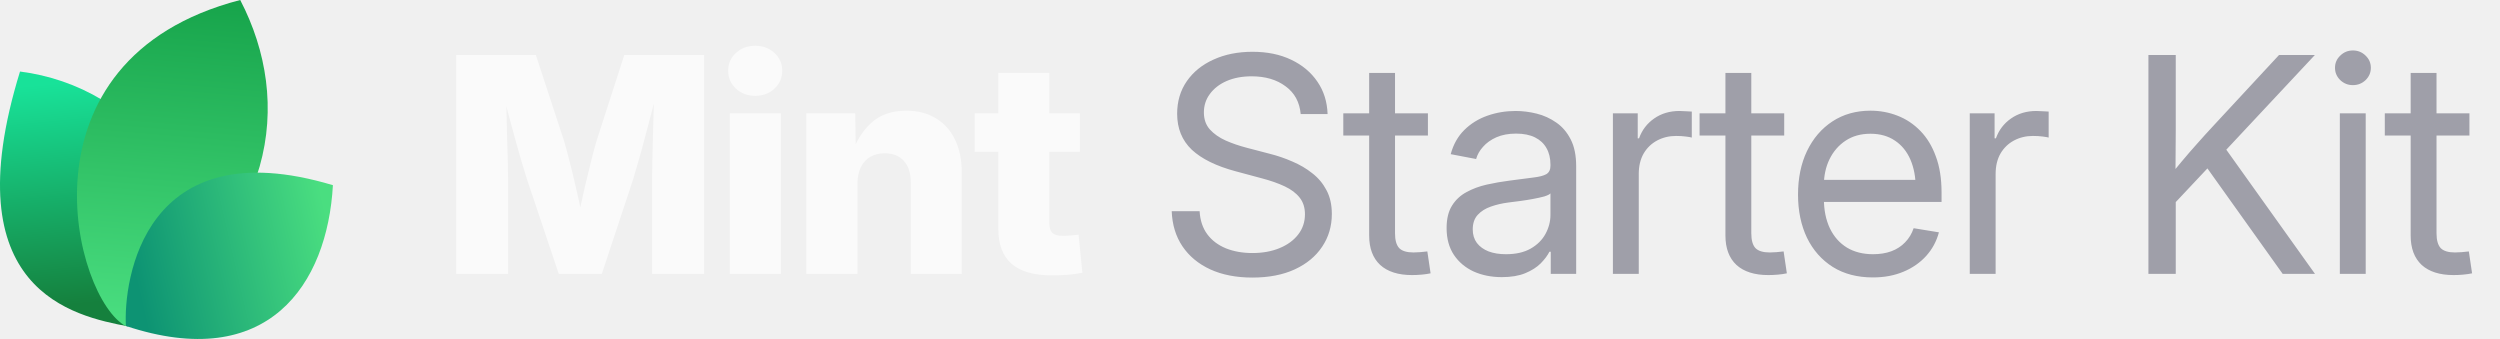
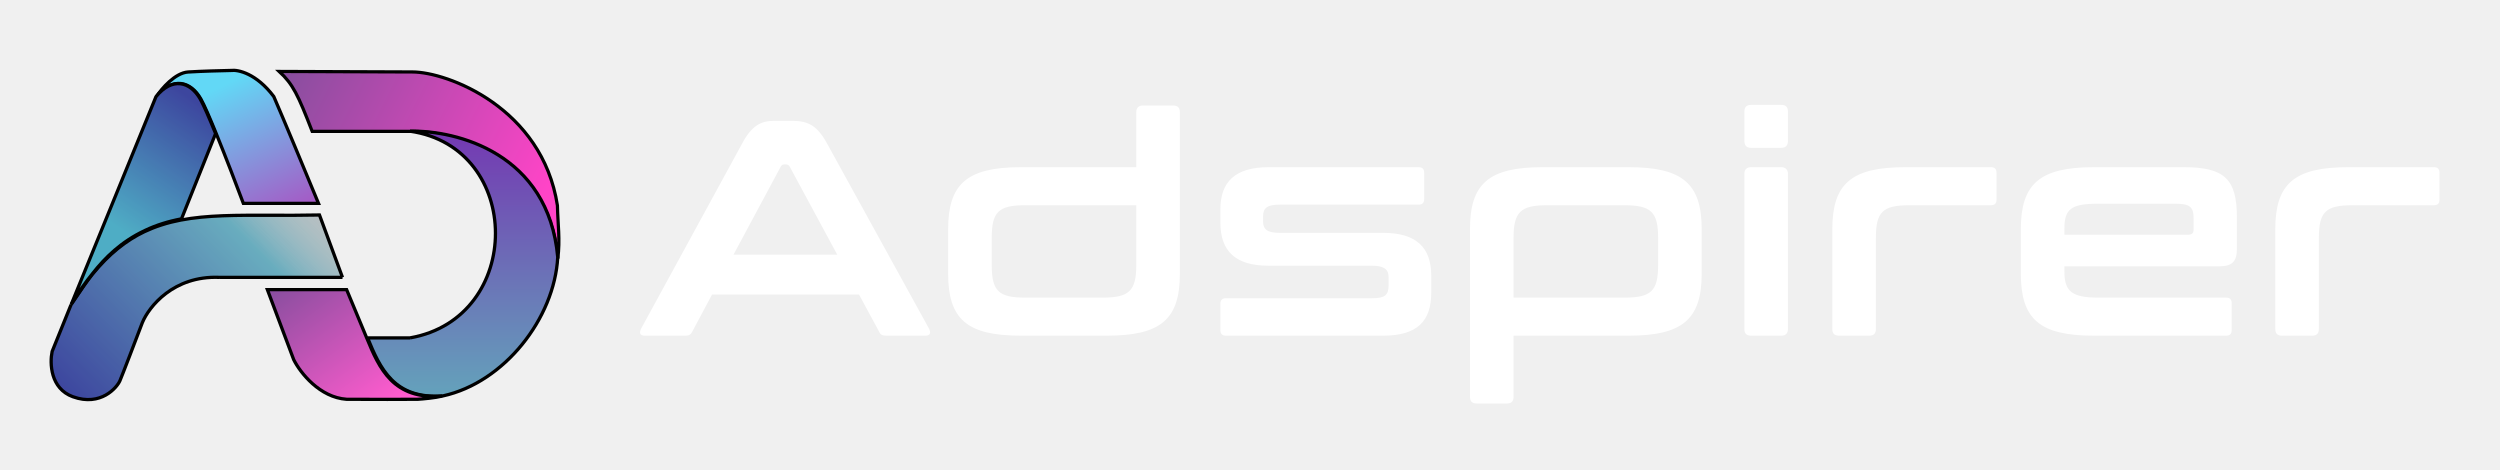
- <svg xmlns="http://www.w3.org/2000/svg" width="177" height="24" viewBox="0 0 177 24" fill="none">
-   <path d="M9.061 23.108C5.268 22.377 -3.391 20.627 1.417 5.064C9.634 6.099 16.973 14.064 9.061 23.108Z" fill="url(#paint0_linear_17557_2145)" />
-   <path d="M8.919 23.094C5.276 21.222 0.784 4.209 17.007 0C20.757 7.193 19.621 16.545 8.919 23.094Z" fill="url(#paint1_linear_17557_2145)" />
-   <path d="M8.914 23.079C8.735 19.882 10.159 9.085 23.57 13.111C23.181 20.123 18.984 26.418 8.914 23.079Z" fill="url(#paint2_linear_17557_2145)" />
-   <path d="M32.301 19.392V3.894H37.938L39.925 9.948C40.036 10.315 40.164 10.787 40.31 11.362C40.462 11.938 40.611 12.552 40.757 13.204C40.91 13.855 41.048 14.483 41.173 15.086C41.305 15.682 41.412 16.192 41.495 16.615H40.695C40.771 16.192 40.871 15.682 40.996 15.086C41.128 14.49 41.267 13.866 41.412 13.214C41.565 12.562 41.714 11.948 41.86 11.373C42.005 10.79 42.133 10.315 42.244 9.948L44.2 3.894H49.848V19.392H46.166V12.704C46.166 12.357 46.173 11.917 46.187 11.383C46.2 10.849 46.214 10.27 46.228 9.646C46.249 9.022 46.266 8.391 46.28 7.753C46.301 7.115 46.311 6.519 46.311 5.964H46.623C46.485 6.561 46.332 7.181 46.166 7.826C45.999 8.471 45.833 9.102 45.666 9.719C45.507 10.336 45.351 10.901 45.198 11.414C45.053 11.928 44.928 12.357 44.824 12.704L42.608 19.392H39.561L37.314 12.704C37.203 12.357 37.072 11.928 36.919 11.414C36.773 10.901 36.614 10.34 36.441 9.729C36.274 9.112 36.104 8.481 35.931 7.836C35.764 7.192 35.608 6.567 35.463 5.964H35.827C35.834 6.512 35.844 7.105 35.858 7.743C35.872 8.374 35.886 9.005 35.9 9.636C35.92 10.26 35.938 10.839 35.952 11.373C35.965 11.907 35.972 12.351 35.972 12.704V19.392H32.301ZM51.668 19.392V8.024H55.288V19.392H51.668ZM53.468 6.786C52.927 6.786 52.473 6.616 52.105 6.276C51.738 5.93 51.554 5.507 51.554 5.007C51.554 4.508 51.738 4.088 52.105 3.749C52.473 3.409 52.927 3.239 53.468 3.239C54.009 3.239 54.463 3.409 54.83 3.749C55.198 4.082 55.382 4.501 55.382 5.007C55.382 5.507 55.198 5.93 54.83 6.276C54.463 6.616 54.009 6.786 53.468 6.786ZM60.708 13.027V19.392H57.088V8.024H60.551L60.593 10.967H60.281C60.593 10.024 61.061 9.268 61.685 8.7C62.309 8.124 63.138 7.836 64.171 7.836C64.975 7.836 65.672 8.017 66.262 8.377C66.851 8.731 67.302 9.234 67.614 9.885C67.933 10.537 68.092 11.307 68.092 12.194V19.392H64.483V12.912C64.483 12.26 64.32 11.754 63.994 11.394C63.675 11.033 63.221 10.853 62.632 10.853C62.25 10.853 61.914 10.936 61.623 11.102C61.332 11.269 61.106 11.515 60.947 11.841C60.787 12.16 60.708 12.555 60.708 13.027ZM76.456 8.024V10.749H69.008V8.024H76.456ZM70.683 5.163H74.292V15.783C74.292 16.102 74.361 16.334 74.5 16.48C74.646 16.625 74.899 16.698 75.259 16.698C75.405 16.698 75.596 16.688 75.831 16.667C76.074 16.646 76.251 16.629 76.362 16.615L76.632 19.309C76.313 19.378 75.963 19.427 75.582 19.455C75.207 19.482 74.836 19.496 74.469 19.496C73.2 19.496 72.25 19.222 71.619 18.674C70.995 18.127 70.683 17.308 70.683 16.22V5.163Z" fill="#FAFAFA" />
-   <path d="M88.667 19.652C87.523 19.652 86.528 19.458 85.682 19.07C84.843 18.681 84.188 18.137 83.716 17.437C83.245 16.736 82.992 15.908 82.957 14.951H84.933C84.968 15.596 85.148 16.14 85.474 16.584C85.8 17.021 86.24 17.354 86.795 17.582C87.35 17.804 87.974 17.915 88.667 17.915C89.388 17.915 90.026 17.801 90.581 17.572C91.143 17.343 91.583 17.024 91.902 16.615C92.228 16.199 92.391 15.717 92.391 15.169C92.391 14.698 92.266 14.306 92.017 13.994C91.767 13.675 91.413 13.408 90.956 13.193C90.498 12.978 89.954 12.787 89.323 12.621L87.502 12.132C86.123 11.765 85.082 11.255 84.382 10.603C83.689 9.944 83.342 9.095 83.342 8.055C83.342 7.174 83.571 6.404 84.028 5.746C84.486 5.087 85.117 4.577 85.921 4.217C86.726 3.849 87.645 3.666 88.678 3.666C89.718 3.666 90.63 3.853 91.413 4.227C92.204 4.602 92.824 5.122 93.275 5.787C93.726 6.446 93.965 7.209 93.993 8.076H92.089C92.013 7.23 91.656 6.574 91.018 6.11C90.387 5.638 89.586 5.403 88.615 5.403C87.95 5.403 87.36 5.513 86.847 5.735C86.341 5.957 85.946 6.262 85.661 6.651C85.377 7.032 85.235 7.469 85.235 7.961C85.235 8.447 85.377 8.849 85.661 9.168C85.946 9.48 86.317 9.74 86.774 9.948C87.232 10.149 87.724 10.319 88.251 10.457L89.884 10.884C90.439 11.023 90.977 11.206 91.496 11.435C92.023 11.657 92.495 11.934 92.911 12.267C93.334 12.593 93.67 12.995 93.92 13.474C94.17 13.945 94.294 14.504 94.294 15.149C94.294 16.015 94.066 16.788 93.608 17.468C93.157 18.148 92.512 18.681 91.673 19.07C90.834 19.458 89.832 19.652 88.667 19.652ZM101.097 8.024V9.594H95.106V8.024H101.097ZM96.937 5.163H98.767V16.521C98.767 17 98.865 17.347 99.059 17.562C99.26 17.77 99.6 17.874 100.078 17.874C100.21 17.874 100.366 17.867 100.546 17.853C100.733 17.832 100.903 17.815 101.056 17.801L101.285 19.351C101.097 19.392 100.886 19.423 100.65 19.444C100.414 19.465 100.189 19.475 99.974 19.475C98.996 19.475 98.244 19.236 97.717 18.758C97.197 18.272 96.937 17.579 96.937 16.677V5.163ZM106.33 19.621C105.595 19.621 104.932 19.489 104.343 19.226C103.754 18.955 103.285 18.564 102.939 18.05C102.592 17.53 102.419 16.896 102.419 16.147C102.419 15.495 102.547 14.965 102.804 14.556C103.06 14.146 103.403 13.828 103.833 13.599C104.263 13.363 104.742 13.186 105.269 13.068C105.796 12.95 106.333 12.857 106.881 12.787C107.574 12.69 108.132 12.617 108.555 12.569C108.978 12.52 109.287 12.441 109.481 12.33C109.675 12.212 109.772 12.014 109.772 11.737V11.654C109.772 11.203 109.679 10.815 109.492 10.489C109.311 10.163 109.041 9.91 108.68 9.729C108.32 9.549 107.872 9.459 107.338 9.459C106.805 9.459 106.34 9.546 105.945 9.719C105.556 9.892 105.241 10.118 104.998 10.395C104.755 10.665 104.593 10.953 104.509 11.258L102.71 10.915C102.897 10.222 103.22 9.65 103.677 9.199C104.135 8.748 104.679 8.412 105.31 8.19C105.941 7.968 106.607 7.857 107.307 7.857C107.8 7.857 108.295 7.92 108.795 8.044C109.301 8.169 109.765 8.381 110.188 8.679C110.611 8.97 110.951 9.369 111.208 9.875C111.464 10.374 111.593 11.005 111.593 11.768V19.392H109.793V17.822H109.7C109.568 18.085 109.363 18.359 109.086 18.643C108.809 18.921 108.444 19.153 107.994 19.34C107.543 19.527 106.988 19.621 106.33 19.621ZM106.621 17.998C107.321 17.998 107.904 17.867 108.368 17.603C108.84 17.333 109.19 16.986 109.419 16.563C109.654 16.133 109.772 15.682 109.772 15.211V13.692C109.703 13.769 109.554 13.841 109.325 13.911C109.096 13.973 108.829 14.032 108.524 14.088C108.226 14.143 107.921 14.192 107.609 14.233C107.304 14.275 107.033 14.309 106.798 14.337C106.354 14.393 105.938 14.49 105.549 14.628C105.168 14.76 104.86 14.954 104.624 15.211C104.388 15.467 104.27 15.811 104.27 16.241C104.27 16.615 104.367 16.934 104.561 17.198C104.762 17.461 105.04 17.662 105.393 17.801C105.747 17.933 106.156 17.998 106.621 17.998ZM114.193 19.392V8.024H115.951V9.792H116.045C116.253 9.209 116.61 8.741 117.116 8.388C117.622 8.034 118.219 7.857 118.905 7.857C119.058 7.857 119.217 7.864 119.384 7.878C119.55 7.885 119.682 7.892 119.779 7.899V9.74C119.716 9.719 119.578 9.695 119.363 9.667C119.155 9.639 118.922 9.625 118.666 9.625C118.174 9.625 117.726 9.733 117.324 9.948C116.922 10.163 116.603 10.471 116.367 10.874C116.138 11.276 116.024 11.758 116.024 12.319V19.392H114.193ZM126.322 8.024V9.594H120.33V8.024H126.322ZM122.161 5.163H123.992V16.521C123.992 17 124.089 17.347 124.283 17.562C124.484 17.77 124.824 17.874 125.302 17.874C125.434 17.874 125.59 17.867 125.77 17.853C125.958 17.832 126.127 17.815 126.28 17.801L126.509 19.351C126.322 19.392 126.11 19.423 125.874 19.444C125.639 19.465 125.413 19.475 125.198 19.475C124.221 19.475 123.468 19.236 122.941 18.758C122.421 18.272 122.161 17.579 122.161 16.677V5.163ZM132.604 19.642C131.502 19.642 130.555 19.396 129.765 18.903C128.974 18.404 128.364 17.714 127.934 16.834C127.511 15.946 127.3 14.927 127.3 13.775C127.3 12.611 127.511 11.584 127.934 10.697C128.364 9.802 128.964 9.102 129.734 8.596C130.51 8.089 131.408 7.836 132.428 7.836C133.1 7.836 133.738 7.954 134.341 8.19C134.952 8.426 135.489 8.783 135.954 9.261C136.425 9.74 136.793 10.343 137.056 11.071C137.327 11.792 137.462 12.645 137.462 13.63V14.296H128.433V12.735H136.463L135.631 13.297C135.631 12.541 135.506 11.876 135.257 11.3C135.007 10.725 134.643 10.277 134.165 9.958C133.686 9.632 133.107 9.469 132.428 9.469C131.748 9.469 131.162 9.632 130.67 9.958C130.177 10.284 129.796 10.725 129.526 11.279C129.262 11.827 129.13 12.441 129.13 13.12V14.046C129.13 14.864 129.273 15.572 129.557 16.168C129.841 16.757 130.243 17.211 130.763 17.53C131.283 17.842 131.901 17.998 132.615 17.998C133.093 17.998 133.523 17.929 133.905 17.79C134.293 17.645 134.619 17.433 134.882 17.156C135.153 16.879 135.354 16.546 135.486 16.157L137.275 16.449C137.108 17.08 136.81 17.634 136.38 18.113C135.95 18.591 135.413 18.966 134.768 19.236C134.123 19.507 133.402 19.642 132.604 19.642ZM139.459 19.392V8.024H141.217V9.792H141.311C141.519 9.209 141.876 8.741 142.382 8.388C142.888 8.034 143.485 7.857 144.171 7.857C144.324 7.857 144.483 7.864 144.649 7.878C144.816 7.885 144.948 7.892 145.045 7.899V9.74C144.982 9.719 144.844 9.695 144.629 9.667C144.421 9.639 144.188 9.625 143.932 9.625C143.439 9.625 142.992 9.733 142.59 9.948C142.188 10.163 141.869 10.471 141.633 10.874C141.404 11.276 141.29 11.758 141.29 12.319V19.392H139.459ZM153.429 14.961V12.715C153.783 12.257 154.136 11.82 154.49 11.404C154.844 10.981 155.204 10.565 155.572 10.156C155.939 9.74 156.314 9.327 156.695 8.918L161.355 3.894H163.893L157.277 10.967H157.184L153.429 14.961ZM152.108 19.392V3.894H154.043V9.241L154.022 12.559L154.043 13.505V19.392H152.108ZM161.615 19.392L155.967 11.477L157.173 9.969L163.903 19.392H161.615ZM165.661 19.392V8.024H167.492V19.392H165.661ZM166.587 6.027C166.24 6.027 165.942 5.909 165.692 5.673C165.443 5.43 165.318 5.139 165.318 4.799C165.318 4.459 165.443 4.172 165.692 3.936C165.942 3.693 166.24 3.572 166.587 3.572C166.934 3.572 167.232 3.693 167.482 3.936C167.731 4.172 167.856 4.459 167.856 4.799C167.856 5.139 167.731 5.43 167.482 5.673C167.232 5.909 166.934 6.027 166.587 6.027ZM174.836 8.024V9.594H168.844V8.024H174.836ZM170.675 5.163H172.506V16.521C172.506 17 172.603 17.347 172.797 17.562C172.998 17.77 173.338 17.874 173.816 17.874C173.948 17.874 174.104 17.867 174.284 17.853C174.472 17.832 174.641 17.815 174.794 17.801L175.023 19.351C174.836 19.392 174.624 19.423 174.388 19.444C174.153 19.465 173.927 19.475 173.712 19.475C172.735 19.475 171.982 19.236 171.455 18.758C170.935 18.272 170.675 17.579 170.675 16.677V5.163Z" fill="#9F9FA9" />
+ <svg xmlns="http://www.w3.org/2000/svg" width="782" height="147" viewBox="0 0 782 147" fill="none">
+   <path d="M128.992 22.507L87.338 22.347C91.655 26.345 93.238 29.71 97.651 41.095H127.698C142.098 40.762 171.615 48.251 174.488 80.871C175.24 74.798 174.488 70.237 174.361 64.28C169.632 33.672 139.919 22.507 128.992 22.507Z" fill="url(#paint0_linear_3586_2714)" stroke="black" stroke-width="1.009" />
+   <path d="M138.563 123.837C123.292 125.003 118.909 115.243 114.978 105.688H128.263C164.001 99.413 163.775 46.117 128.263 41.039C142.662 40.707 171.586 47.835 174.46 80.455C173.425 99.603 157.734 119.635 138.563 123.837Z" fill="url(#paint1_linear_3586_2714)" />
+   <path d="M114.978 105.688C118.909 115.243 123.292 125.003 138.563 123.837C157.734 119.635 173.425 99.603 174.46 80.455C171.586 47.835 142.662 40.707 128.263 41.039C163.775 46.117 164.001 99.413 128.263 105.688M114.978 105.688C114.978 105.688 122.856 105.688 128.263 105.688M114.978 105.688H128.263" stroke="black" stroke-width="1.03" />
+   <path d="M138.309 123.896C123.038 125.062 118.655 115.302 114.724 105.747L108.422 90.597H83.637L91.872 112.504C93.924 116.608 100.027 124.336 108.422 124.896C116.736 124.96 126.703 124.922 130.648 124.896C132.324 124.789 136.204 124.439 138.309 123.896Z" fill="url(#paint2_linear_3586_2714)" stroke="black" stroke-width="1.03" />
+   <path fill-rule="evenodd" clip-rule="evenodd" d="M23.743 93.058C23.742 93.059 23.743 93.058 23.743 93.058C23.22 93.839 22.715 94.594 22.222 95.314C24.415 91.746 26.6 88.633 28.804 85.915C26.871 88.381 25.234 90.828 23.743 93.058ZM28.804 85.915C32.671 80.981 37.724 75.971 45.174 72.464C39.397 75.221 34.05 79.446 28.804 85.915ZM56.6 68.826C52.569 69.59 48.787 70.74 45.174 72.464C48.476 70.91 52.25 69.651 56.6 68.826Z" fill="url(#paint3_linear_3586_2714)" />
+   <path fill-rule="evenodd" clip-rule="evenodd" d="M23.743 93.058C23.742 93.059 23.743 93.058 23.743 93.058C23.22 93.839 22.715 94.594 22.222 95.314C24.415 91.746 26.6 88.633 28.804 85.915C26.871 88.381 25.234 90.828 23.743 93.058ZM28.804 85.915C32.671 80.981 37.724 75.971 45.174 72.464C39.397 75.221 34.05 79.446 28.804 85.915ZM56.6 68.826C52.569 69.59 48.787 70.74 45.174 72.464C48.476 70.91 52.25 69.651 56.6 68.826Z" fill="url(#paint4_linear_3586_2714)" />
+   <path fill-rule="evenodd" clip-rule="evenodd" d="M23.743 93.058C23.742 93.059 23.743 93.058 23.743 93.058C23.22 93.839 22.715 94.594 22.222 95.314C24.415 91.746 26.6 88.633 28.804 85.915C26.871 88.381 25.234 90.828 23.743 93.058ZM28.804 85.915C32.671 80.981 37.724 75.971 45.174 72.464C39.397 75.221 34.05 79.446 28.804 85.915ZM56.6 68.826C52.569 69.59 48.787 70.74 45.174 72.464C48.476 70.91 52.25 69.651 56.6 68.826Z" fill="url(#paint5_linear_3586_2714)" />
+   <path fill-rule="evenodd" clip-rule="evenodd" d="M23.743 93.058C23.742 93.059 23.743 93.058 23.743 93.058C23.22 93.839 22.715 94.594 22.222 95.314C24.415 91.746 26.6 88.633 28.804 85.915C26.871 88.381 25.234 90.828 23.743 93.058ZM28.804 85.915C32.671 80.981 37.724 75.971 45.174 72.464C39.397 75.221 34.05 79.446 28.804 85.915ZM56.6 68.826C52.569 69.59 48.787 70.74 45.174 72.464C48.476 70.91 52.25 69.651 56.6 68.826Z" fill="black" fill-opacity="0.2" />
+   <path d="M107.128 86.759L99.933 67.251C94.518 67.365 89.478 67.351 84.755 67.337C73.91 67.306 64.747 67.28 56.6 68.826C52.25 69.651 48.476 70.91 45.174 72.464C39.397 75.221 34.05 79.446 28.804 85.915C26.871 88.381 25.234 90.828 23.743 93.058C23.22 93.839 22.715 94.594 22.222 95.314L16.306 109.944C15.533 113.595 15.746 121.537 22.782 124.095C31.576 127.293 36.613 121.137 37.492 119.139C38.196 117.54 42.476 106.32 44.528 100.91C46.58 95.953 54.266 86.183 68.593 86.759L107.128 86.759Z" fill="url(#paint6_linear_3586_2714)" />
+   <path d="M107.128 86.759L99.933 67.251C94.518 67.365 89.478 67.351 84.755 67.337C73.91 67.306 64.747 67.28 56.6 68.826C52.25 69.651 48.476 70.91 45.174 72.464C39.397 75.221 34.05 79.446 28.804 85.915C26.871 88.381 25.234 90.828 23.743 93.058C23.22 93.839 22.715 94.594 22.222 95.314L16.306 109.944C15.533 113.595 15.746 121.537 22.782 124.095C31.576 127.293 36.613 121.137 37.492 119.139C38.196 117.54 42.476 106.32 44.528 100.91C46.58 95.953 54.266 86.183 68.593 86.759L107.128 86.759Z" fill="url(#paint7_linear_3586_2714)" />
+   <path d="M107.128 86.759L99.933 67.251C94.518 67.365 89.478 67.351 84.755 67.337C73.91 67.306 64.747 67.28 56.6 68.826C52.25 69.651 48.476 70.91 45.174 72.464C39.397 75.221 34.05 79.446 28.804 85.915C26.871 88.381 25.234 90.828 23.743 93.058C23.22 93.839 22.715 94.594 22.222 95.314L16.306 109.944C15.533 113.595 15.746 121.537 22.782 124.095C31.576 127.293 36.613 121.137 37.492 119.139C38.196 117.54 42.476 106.32 44.528 100.91C46.58 95.953 54.266 86.183 68.593 86.759L107.128 86.759Z" fill="url(#paint8_linear_3586_2714)" />
+   <path d="M107.128 86.759L99.933 67.251C94.518 67.365 89.478 67.351 84.755 67.337C73.91 67.306 64.747 67.28 56.6 68.826C52.25 69.651 48.476 70.91 45.174 72.464C39.397 75.221 34.05 79.446 28.804 85.915C26.871 88.381 25.234 90.828 23.743 93.058C23.22 93.839 22.715 94.594 22.222 95.314L16.306 109.944C15.533 113.595 15.746 121.537 22.782 124.095C31.576 127.293 36.613 121.137 37.492 119.139C38.196 117.54 42.476 106.32 44.528 100.91C46.58 95.953 54.266 86.183 68.593 86.759L107.128 86.759Z" fill="black" fill-opacity="0.2" />
+   <path d="M23.743 93.058C23.742 93.059 23.743 93.058 23.743 93.058ZM23.743 93.058C23.22 93.839 22.715 94.594 22.222 95.314M23.743 93.058C25.234 90.828 26.871 88.381 28.804 85.915M22.222 95.314C24.415 91.746 26.6 88.633 28.804 85.915M22.222 95.314L16.306 109.944C15.533 113.595 15.746 121.537 22.782 124.095C31.576 127.293 36.613 121.137 37.492 119.139C38.196 117.54 42.476 106.32 44.528 100.91C46.58 95.953 54.266 86.183 68.593 86.759M28.804 85.915C32.671 80.981 37.724 75.971 45.174 72.464M28.804 85.915C34.05 79.446 39.397 75.221 45.174 72.464M45.174 72.464C48.787 70.74 52.569 69.59 56.6 68.826M45.174 72.464C48.476 70.91 52.25 69.651 56.6 68.826M56.6 68.826C64.747 67.28 73.91 67.306 84.755 67.337C89.478 67.351 94.518 67.365 99.933 67.251L107.128 86.759M107.128 86.759L68.593 86.759M107.128 86.759C100.306 86.759 83.048 86.759 68.593 86.759" stroke="black" stroke-width="1.03" />
+   <path d="M58.853 22.519C54.76 22.775 50.538 27.742 48.939 30.194C53.976 23.958 59.653 25.317 62.85 30.994C63.864 32.792 65.63 36.874 67.602 41.707C70.608 49.076 74.094 58.189 76.122 63.613H99.627C96.083 55.032 88.322 36.334 85.636 30.194C80.2 22.967 74.47 21.746 72.284 22.039C69.513 22.093 62.946 22.263 58.853 22.519Z" fill="url(#paint9_linear_3586_2714)" />
+   <path d="M58.853 22.519C54.76 22.775 50.538 27.742 48.939 30.194C53.976 23.958 59.653 25.317 62.85 30.994C63.864 32.792 65.63 36.874 67.602 41.707C70.608 49.076 74.094 58.189 76.122 63.613H99.627C96.083 55.032 88.322 36.334 85.636 30.194C80.2 22.967 74.47 21.746 72.284 22.039C69.513 22.093 62.946 22.263 58.853 22.519Z" fill="url(#paint10_linear_3586_2714)" />
+   <path d="M58.853 22.519C54.76 22.775 50.538 27.742 48.939 30.194C53.976 23.958 59.653 25.317 62.85 30.994C63.864 32.792 65.63 36.874 67.602 41.707C70.608 49.076 74.094 58.189 76.122 63.613H99.627C96.083 55.032 88.322 36.334 85.636 30.194C80.2 22.967 74.47 21.746 72.284 22.039C69.513 22.093 62.946 22.263 58.853 22.519Z" fill="url(#paint11_linear_3586_2714)" />
+   <path d="M58.853 22.519C54.76 22.775 50.538 27.742 48.939 30.194C53.976 23.958 59.653 25.317 62.85 30.994C63.864 32.792 65.63 36.874 67.602 41.707C70.608 49.076 74.094 58.189 76.122 63.613H99.627C96.083 55.032 88.322 36.334 85.636 30.194C80.2 22.967 74.47 21.746 72.284 22.039C69.513 22.093 62.946 22.263 58.853 22.519Z" stroke="black" stroke-width="1.03" />
+   <path fill-rule="evenodd" clip-rule="evenodd" d="M23.916 92.686C23.916 92.686 23.917 92.686 23.916 92.686C23.394 93.467 22.889 94.222 22.396 94.941C24.588 91.374 26.774 88.26 28.978 85.543C27.045 88.009 25.408 90.456 23.916 92.686ZM28.978 85.543C32.845 80.609 37.898 75.598 45.347 72.092C39.57 74.848 34.224 79.073 28.978 85.543ZM56.774 68.453C52.743 69.218 48.961 70.367 45.347 72.092C48.65 70.537 52.424 69.278 56.774 68.453Z" fill="url(#paint12_linear_3586_2714)" />
+   <path fill-rule="evenodd" clip-rule="evenodd" d="M23.916 92.686C23.916 92.686 23.917 92.686 23.916 92.686C23.394 93.467 22.889 94.222 22.396 94.941C24.588 91.374 26.774 88.26 28.978 85.543C27.045 88.009 25.408 90.456 23.916 92.686ZM28.978 85.543C32.845 80.609 37.898 75.598 45.347 72.092C39.57 74.848 34.224 79.073 28.978 85.543ZM56.774 68.453C52.743 69.218 48.961 70.367 45.347 72.092C48.65 70.537 52.424 69.278 56.774 68.453Z" fill="black" fill-opacity="0.2" />
+   <path d="M22.396 94.941C24.588 91.374 26.774 88.26 28.978 85.543C32.845 80.609 37.898 75.598 45.347 72.092C48.961 70.367 52.743 69.218 56.774 68.453L67.441 41.775C65.469 36.942 63.704 32.86 62.69 31.061C59.492 25.385 53.816 24.026 48.779 30.262L22.396 94.941Z" fill="url(#paint13_linear_3586_2714)" />
+   <path d="M22.396 94.941C24.588 91.374 26.774 88.26 28.978 85.543C32.845 80.609 37.898 75.598 45.347 72.092C48.961 70.367 52.743 69.218 56.774 68.453L67.441 41.775C65.469 36.942 63.704 32.86 62.69 31.061C59.492 25.385 53.816 24.026 48.779 30.262L22.396 94.941Z" fill="black" fill-opacity="0.2" />
+   <path d="M23.916 92.686C23.916 92.686 23.917 92.686 23.916 92.686ZM23.916 92.686C23.394 93.467 22.889 94.222 22.396 94.941M23.916 92.686C25.408 90.456 27.045 88.009 28.978 85.543M22.396 94.941C24.588 91.374 26.774 88.26 28.978 85.543M22.396 94.941L48.779 30.262C53.816 24.026 59.492 25.385 62.69 31.061C63.704 32.86 65.469 36.942 67.441 41.775L56.774 68.453M28.978 85.543C32.845 80.609 37.898 75.598 45.347 72.092M28.978 85.543C34.224 79.073 39.57 74.848 45.347 72.092M45.347 72.092C48.961 70.367 52.743 69.218 56.774 68.453M45.347 72.092C48.65 70.537 52.424 69.278 56.774 68.453" stroke="black" stroke-width="1.03" />
+   <path d="M242.114 37.8H247.778C252.77 37.8 255.65 39.24 258.818 45.096L290.594 102.792C291.266 104.136 290.978 105 289.442 105H277.25C276.002 105 275.426 104.712 275.042 103.848L268.706 92.136H222.722L216.482 103.848C216.002 104.712 215.522 105 214.274 105H201.698C200.162 105 199.874 104.136 200.546 102.792L232.034 45.096C235.106 39.24 238.082 37.8 242.114 37.8ZM229.442 79.656H261.89L247.01 52.104C246.722 51.624 246.338 51.432 245.858 51.432H245.282C244.802 51.432 244.514 51.624 244.226 52.104L229.442 79.656ZM319.332 52.296H355.428V35.112C355.428 33.672 356.196 33 357.54 33H366.948C368.388 33 369.06 33.672 369.06 35.112V85.608C369.06 99.816 363.204 105 346.212 105H319.332C302.436 105 296.58 99.816 296.58 85.608V71.688C296.58 57.576 302.436 52.296 319.332 52.296ZM344.868 93.096C353.124 93.096 355.428 91.08 355.428 82.92V64.2H320.676C312.42 64.2 310.212 66.216 310.212 74.376V82.92C310.212 91.08 312.42 93.096 320.676 93.096H344.868ZM396.813 52.296H443.757C444.909 52.296 445.485 52.872 445.485 54.024V62.28C445.485 63.432 444.909 64.008 443.757 64.008H400.461C396.429 64.008 395.085 64.968 395.085 67.752V69.192C395.085 71.88 396.525 72.84 400.461 72.84H432.717C442.893 72.84 447.693 77.352 447.693 86.184V91.56C447.693 100.392 443.373 105 432.621 105H383.469C382.317 105 381.741 104.424 381.741 103.272V95.016C381.741 93.864 382.317 93.288 383.469 93.288H429.069C433.101 93.288 434.349 92.424 434.349 89.256V86.664C434.349 84.168 432.813 83.112 429.069 83.112H396.717C386.541 83.112 381.741 78.6 381.741 69.672V65.448C381.741 57 386.253 52.296 396.813 52.296ZM482.561 52.296H509.441C526.241 52.296 532.289 57.384 532.289 71.688V85.608C532.289 99.912 526.241 105 509.441 105H473.441V124.104C473.441 125.544 472.769 126.216 471.329 126.216H461.921C460.481 126.216 459.809 125.544 459.809 124.104V71.688C459.809 57.384 465.761 52.296 482.561 52.296ZM473.441 93.096H508.097C516.449 93.096 518.657 91.08 518.657 82.92V74.376C518.657 66.312 516.449 64.2 508.097 64.2H483.905C475.649 64.2 473.441 66.312 473.441 74.376V93.096ZM547.754 52.296H557.162C558.506 52.296 559.274 53.064 559.274 54.408V102.888C559.274 104.328 558.506 105 557.162 105H547.754C546.314 105 545.642 104.328 545.642 102.888V54.408C545.642 53.064 546.314 52.296 547.754 52.296ZM547.754 32.808H557.162C558.602 32.808 559.274 33.48 559.274 34.92V44.04C559.274 45.48 558.602 46.248 557.162 46.248H547.754C546.314 46.248 545.642 45.48 545.642 44.04V34.92C545.642 33.48 546.314 32.808 547.754 32.808ZM595.901 52.296H622.781C623.933 52.296 624.509 52.872 624.509 54.024V62.472C624.509 63.624 623.933 64.2 622.781 64.2H597.245C588.893 64.2 586.781 66.312 586.781 74.376V102.888C586.781 104.328 586.109 105 584.669 105H575.261C573.821 105 573.149 104.328 573.149 102.888V71.688C573.149 57.576 579.005 52.296 595.901 52.296ZM654.966 52.296H683.094C695.958 52.296 699.702 56.136 699.702 68.04V77.928C699.702 81.864 698.07 83.304 694.23 83.304H645.75V85.032C645.75 91.08 648.054 93.096 656.31 93.096H696.342C697.494 93.096 698.07 93.672 698.07 94.824V103.272C698.07 104.424 697.494 105 696.342 105H654.966C637.974 105 632.118 99.816 632.118 85.608V71.688C632.118 57.576 637.974 52.296 654.966 52.296ZM645.75 73.416H684.534C685.686 73.416 686.166 72.84 686.166 71.784V68.424C686.166 64.68 685.014 63.72 680.31 63.72H656.31C647.766 63.72 645.75 65.448 645.75 71.496V73.416ZM734.46 52.296H761.34C762.492 52.296 763.068 52.872 763.068 54.024V62.472C763.068 63.624 762.492 64.2 761.34 64.2H735.804C727.452 64.2 725.34 66.312 725.34 74.376V102.888C725.34 104.328 724.668 105 723.228 105H713.82C712.38 105 711.708 104.328 711.708 102.888V71.688C711.708 57.576 717.564 52.296 734.46 52.296Z" fill="white" />
  <defs>
-     <linearGradient id="paint0_linear_17557_2145" x1="3.776" y1="5.916" x2="5.232" y2="21.559" gradientUnits="userSpaceOnUse">
-       <stop stop-color="#18E299" />
-       <stop offset="1" stop-color="#15803D" />
+     <linearGradient id="paint0_linear_3586_2714" x1="90.296" y1="22.347" x2="169.366" y2="62.482" gradientUnits="userSpaceOnUse">
+       <stop stop-color="#894E9F" />
+       <stop offset="1" stop-color="#FF44C7" />
    </linearGradient>
-     <linearGradient id="paint1_linear_17557_2145" x1="12.171" y1="-0.718" x2="10.19" y2="22.983" gradientUnits="userSpaceOnUse">
-       <stop stop-color="#16A34A" />
-       <stop offset="1" stop-color="#4ADE80" />
+     <linearGradient id="paint1_linear_3586_2714" x1="144.719" y1="41.029" x2="144.719" y2="123.932" gradientUnits="userSpaceOnUse">
+       <stop stop-color="#7438B2" />
+       <stop offset="1" stop-color="#64A2BB" />
    </linearGradient>
-     <linearGradient id="paint2_linear_17557_2145" x1="23.133" y1="15.353" x2="9.338" y2="18.52" gradientUnits="userSpaceOnUse">
-       <stop stop-color="#4ADE80" />
-       <stop offset="1" stop-color="#0D9373" />
+     <linearGradient id="paint2_linear_3586_2714" x1="94.59" y1="85.161" x2="123.212" y2="124.976" gradientUnits="userSpaceOnUse">
+       <stop stop-color="#8C4EA0" />
+       <stop offset="1" stop-color="#FF5CCE" />
+     </linearGradient>
+     <linearGradient id="paint3_linear_3586_2714" x1="21.996" y1="124.936" x2="102.266" y2="45.466" gradientUnits="userSpaceOnUse">
+       <stop stop-color="#4C57C6" />
+       <stop offset="0.659" stop-color="#83D8EE" />
+       <stop offset="0.954" stop-color="white" stop-opacity="0" />
+     </linearGradient>
+     <linearGradient id="paint4_linear_3586_2714" x1="170.303" y1="99.672" x2="134.325" y2="93.915" gradientUnits="userSpaceOnUse">
+       <stop stop-color="#4C57C6" />
+       <stop offset="0.659" stop-color="#83D8EE" />
+       <stop offset="0.954" stop-color="white" stop-opacity="0" />
+     </linearGradient>
+     <linearGradient id="paint5_linear_3586_2714" x1="168.304" y1="35.792" x2="144.319" y2="89.278" gradientUnits="userSpaceOnUse">
+       <stop stop-color="#EEA7D3" />
+       <stop offset="0.423" stop-color="#A657C4" />
+       <stop offset="1" stop-color="#AB57C4" stop-opacity="0" />
+     </linearGradient>
+     <linearGradient id="paint6_linear_3586_2714" x1="21.996" y1="124.936" x2="102.266" y2="45.466" gradientUnits="userSpaceOnUse">
+       <stop stop-color="#4C57C6" />
+       <stop offset="0.659" stop-color="#83D8EE" />
+       <stop offset="0.954" stop-color="white" stop-opacity="0" />
+     </linearGradient>
+     <linearGradient id="paint7_linear_3586_2714" x1="170.303" y1="99.672" x2="134.325" y2="93.915" gradientUnits="userSpaceOnUse">
+       <stop stop-color="#4C57C6" />
+       <stop offset="0.659" stop-color="#83D8EE" />
+       <stop offset="0.954" stop-color="white" stop-opacity="0" />
+     </linearGradient>
+     <linearGradient id="paint8_linear_3586_2714" x1="168.304" y1="35.792" x2="144.319" y2="89.278" gradientUnits="userSpaceOnUse">
+       <stop stop-color="#EEA7D3" />
+       <stop offset="0.423" stop-color="#A657C4" />
+       <stop offset="1" stop-color="#AB57C4" stop-opacity="0" />
+     </linearGradient>
+     <linearGradient id="paint9_linear_3586_2714" x1="22.33" y1="124.496" x2="102.599" y2="45.026" gradientUnits="userSpaceOnUse">
+       <stop stop-color="#4C57C6" />
+       <stop offset="0.659" stop-color="#83D8EE" />
+       <stop offset="0.954" stop-color="white" stop-opacity="0" />
+     </linearGradient>
+     <linearGradient id="paint10_linear_3586_2714" x1="170.636" y1="99.231" x2="134.659" y2="93.475" gradientUnits="userSpaceOnUse">
+       <stop stop-color="#4C57C6" />
+       <stop offset="0.659" stop-color="#83D8EE" />
+       <stop offset="0.954" stop-color="white" stop-opacity="0" />
+     </linearGradient>
+     <linearGradient id="paint11_linear_3586_2714" x1="79.56" y1="22" x2="99.627" y2="63.574" gradientUnits="userSpaceOnUse">
+       <stop stop-color="#62D8F6" />
+       <stop offset="1" stop-color="#A657C4" />
+     </linearGradient>
+     <linearGradient id="paint12_linear_3586_2714" x1="30.231" y1="83.722" x2="64.049" y2="33.273" gradientUnits="userSpaceOnUse">
+       <stop offset="0.233" stop-color="#62D8F6" />
+       <stop offset="1" stop-color="#4C57C6" />
+     </linearGradient>
+     <linearGradient id="paint13_linear_3586_2714" x1="30.231" y1="83.722" x2="64.049" y2="33.273" gradientUnits="userSpaceOnUse">
+       <stop offset="0.233" stop-color="#62D8F6" />
+       <stop offset="1" stop-color="#4C57C6" />
    </linearGradient>
  </defs>
</svg>
